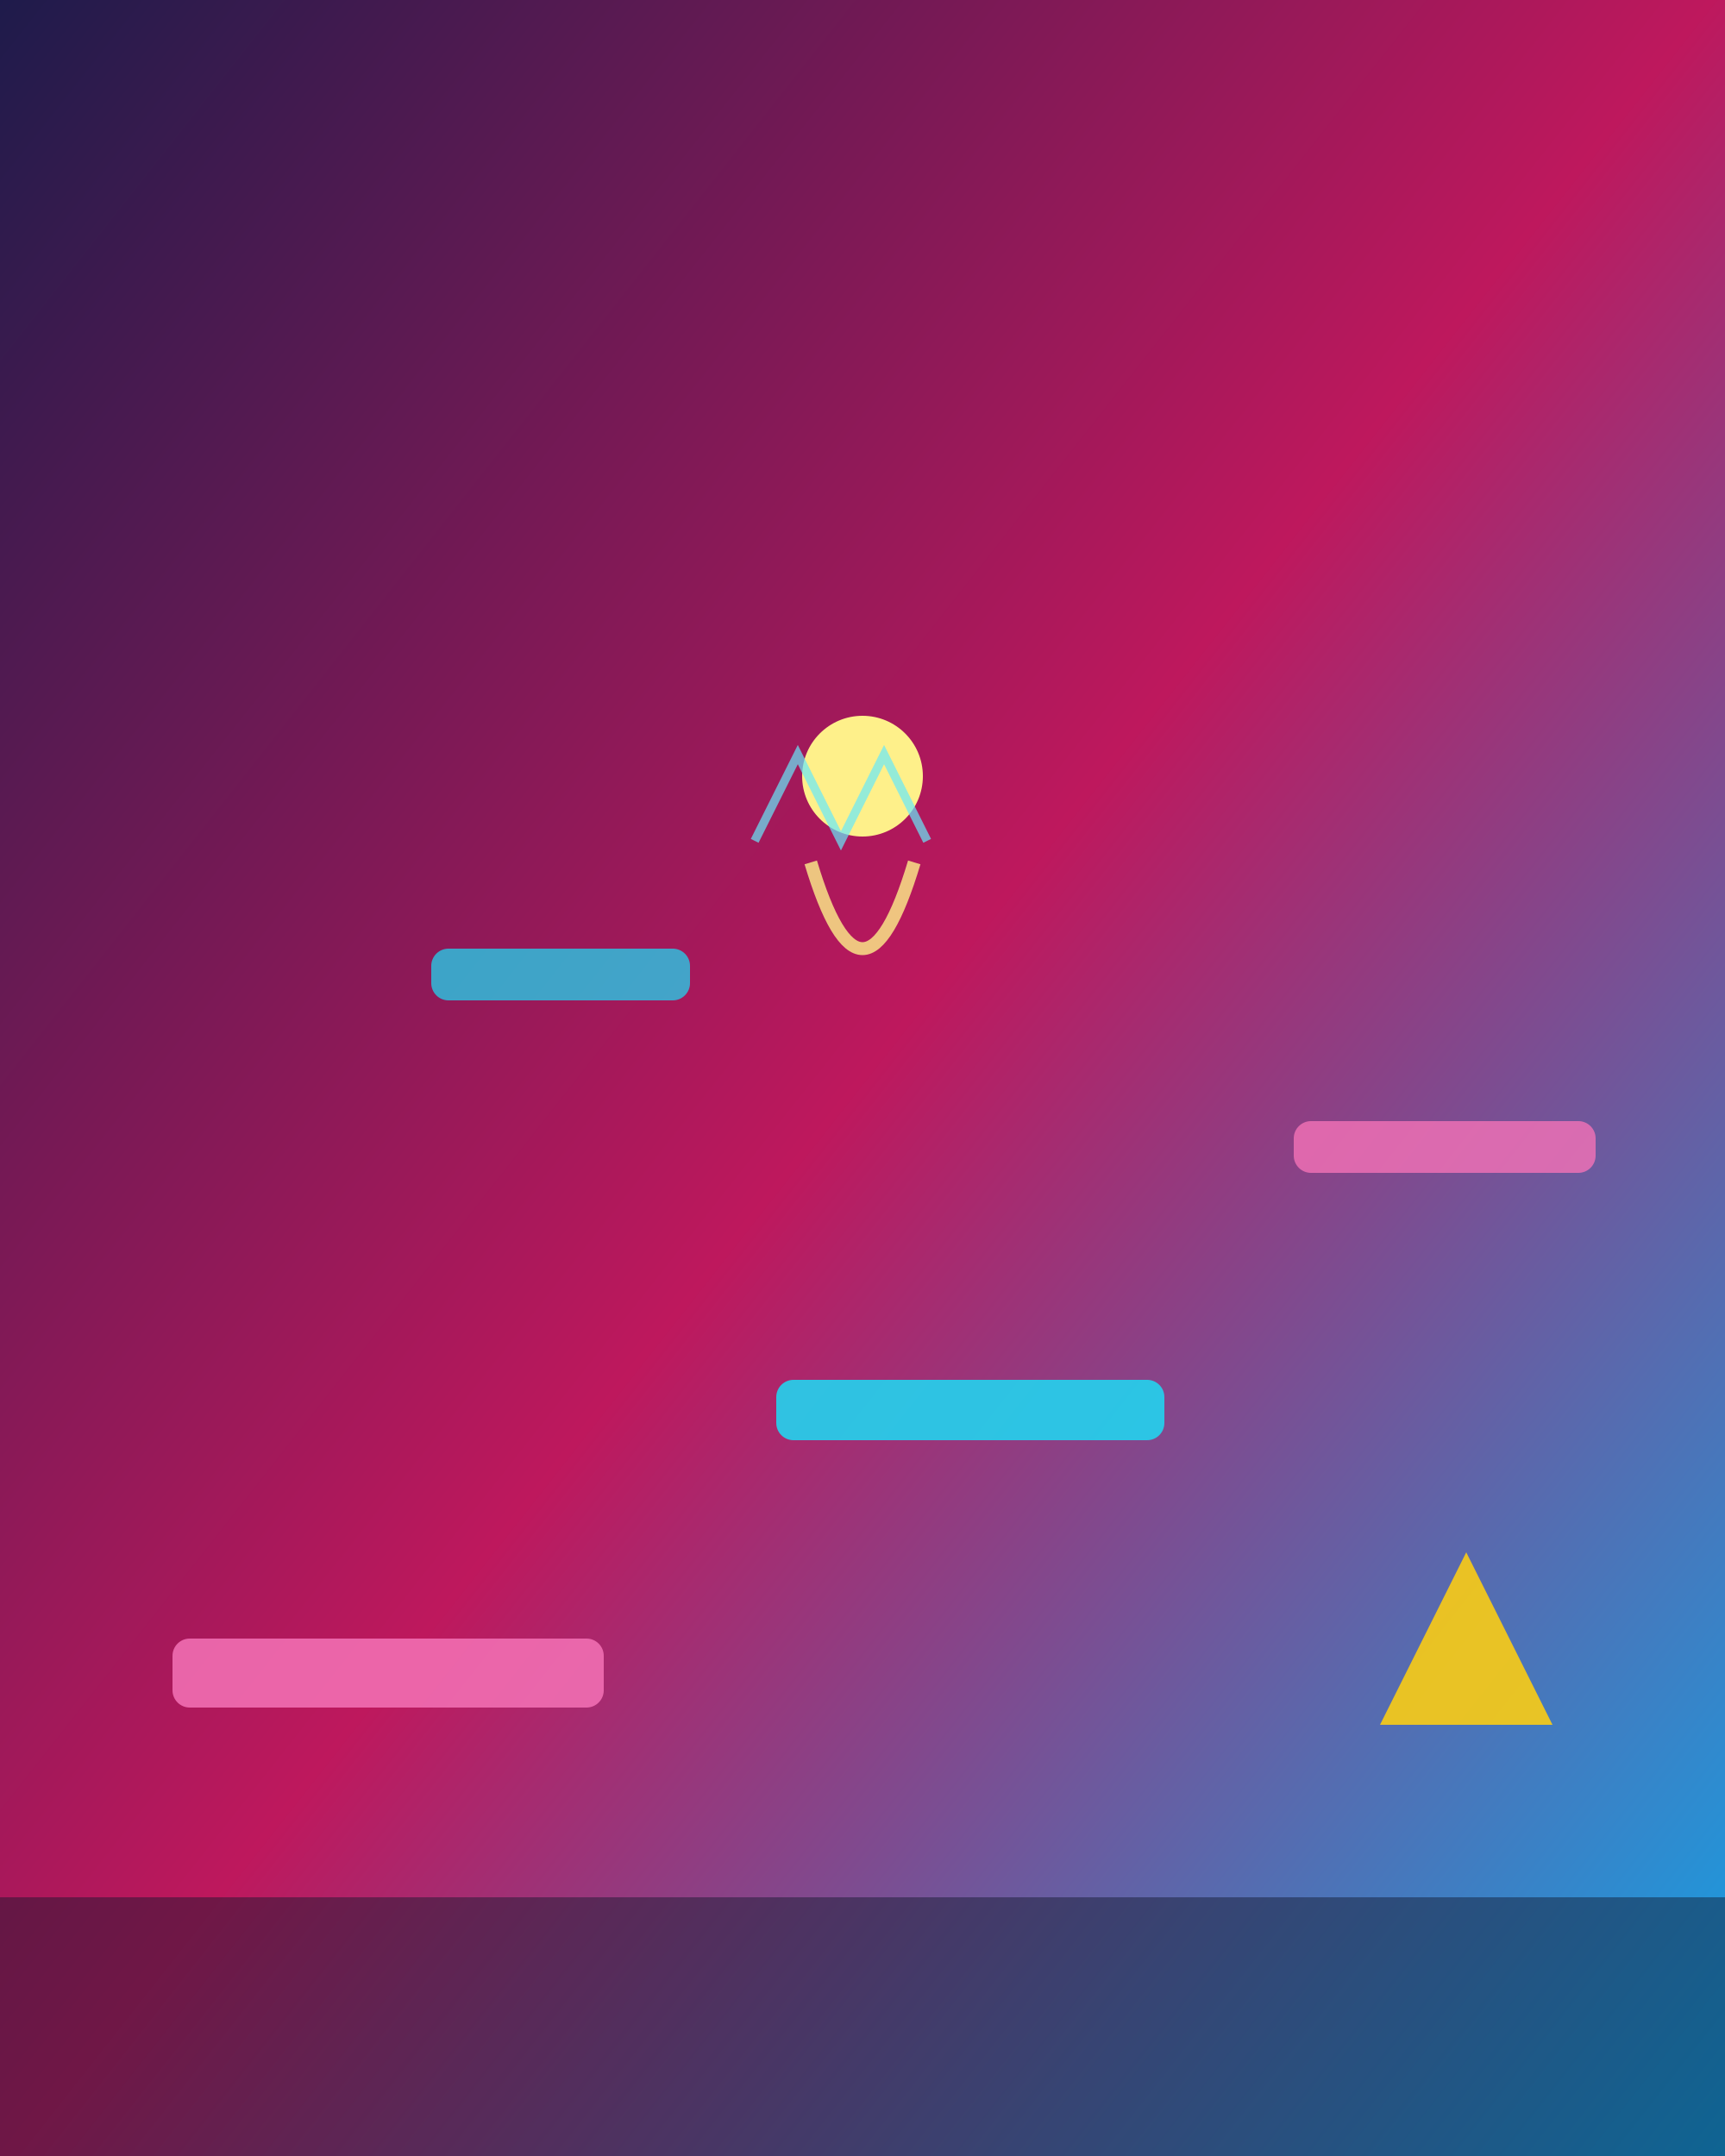
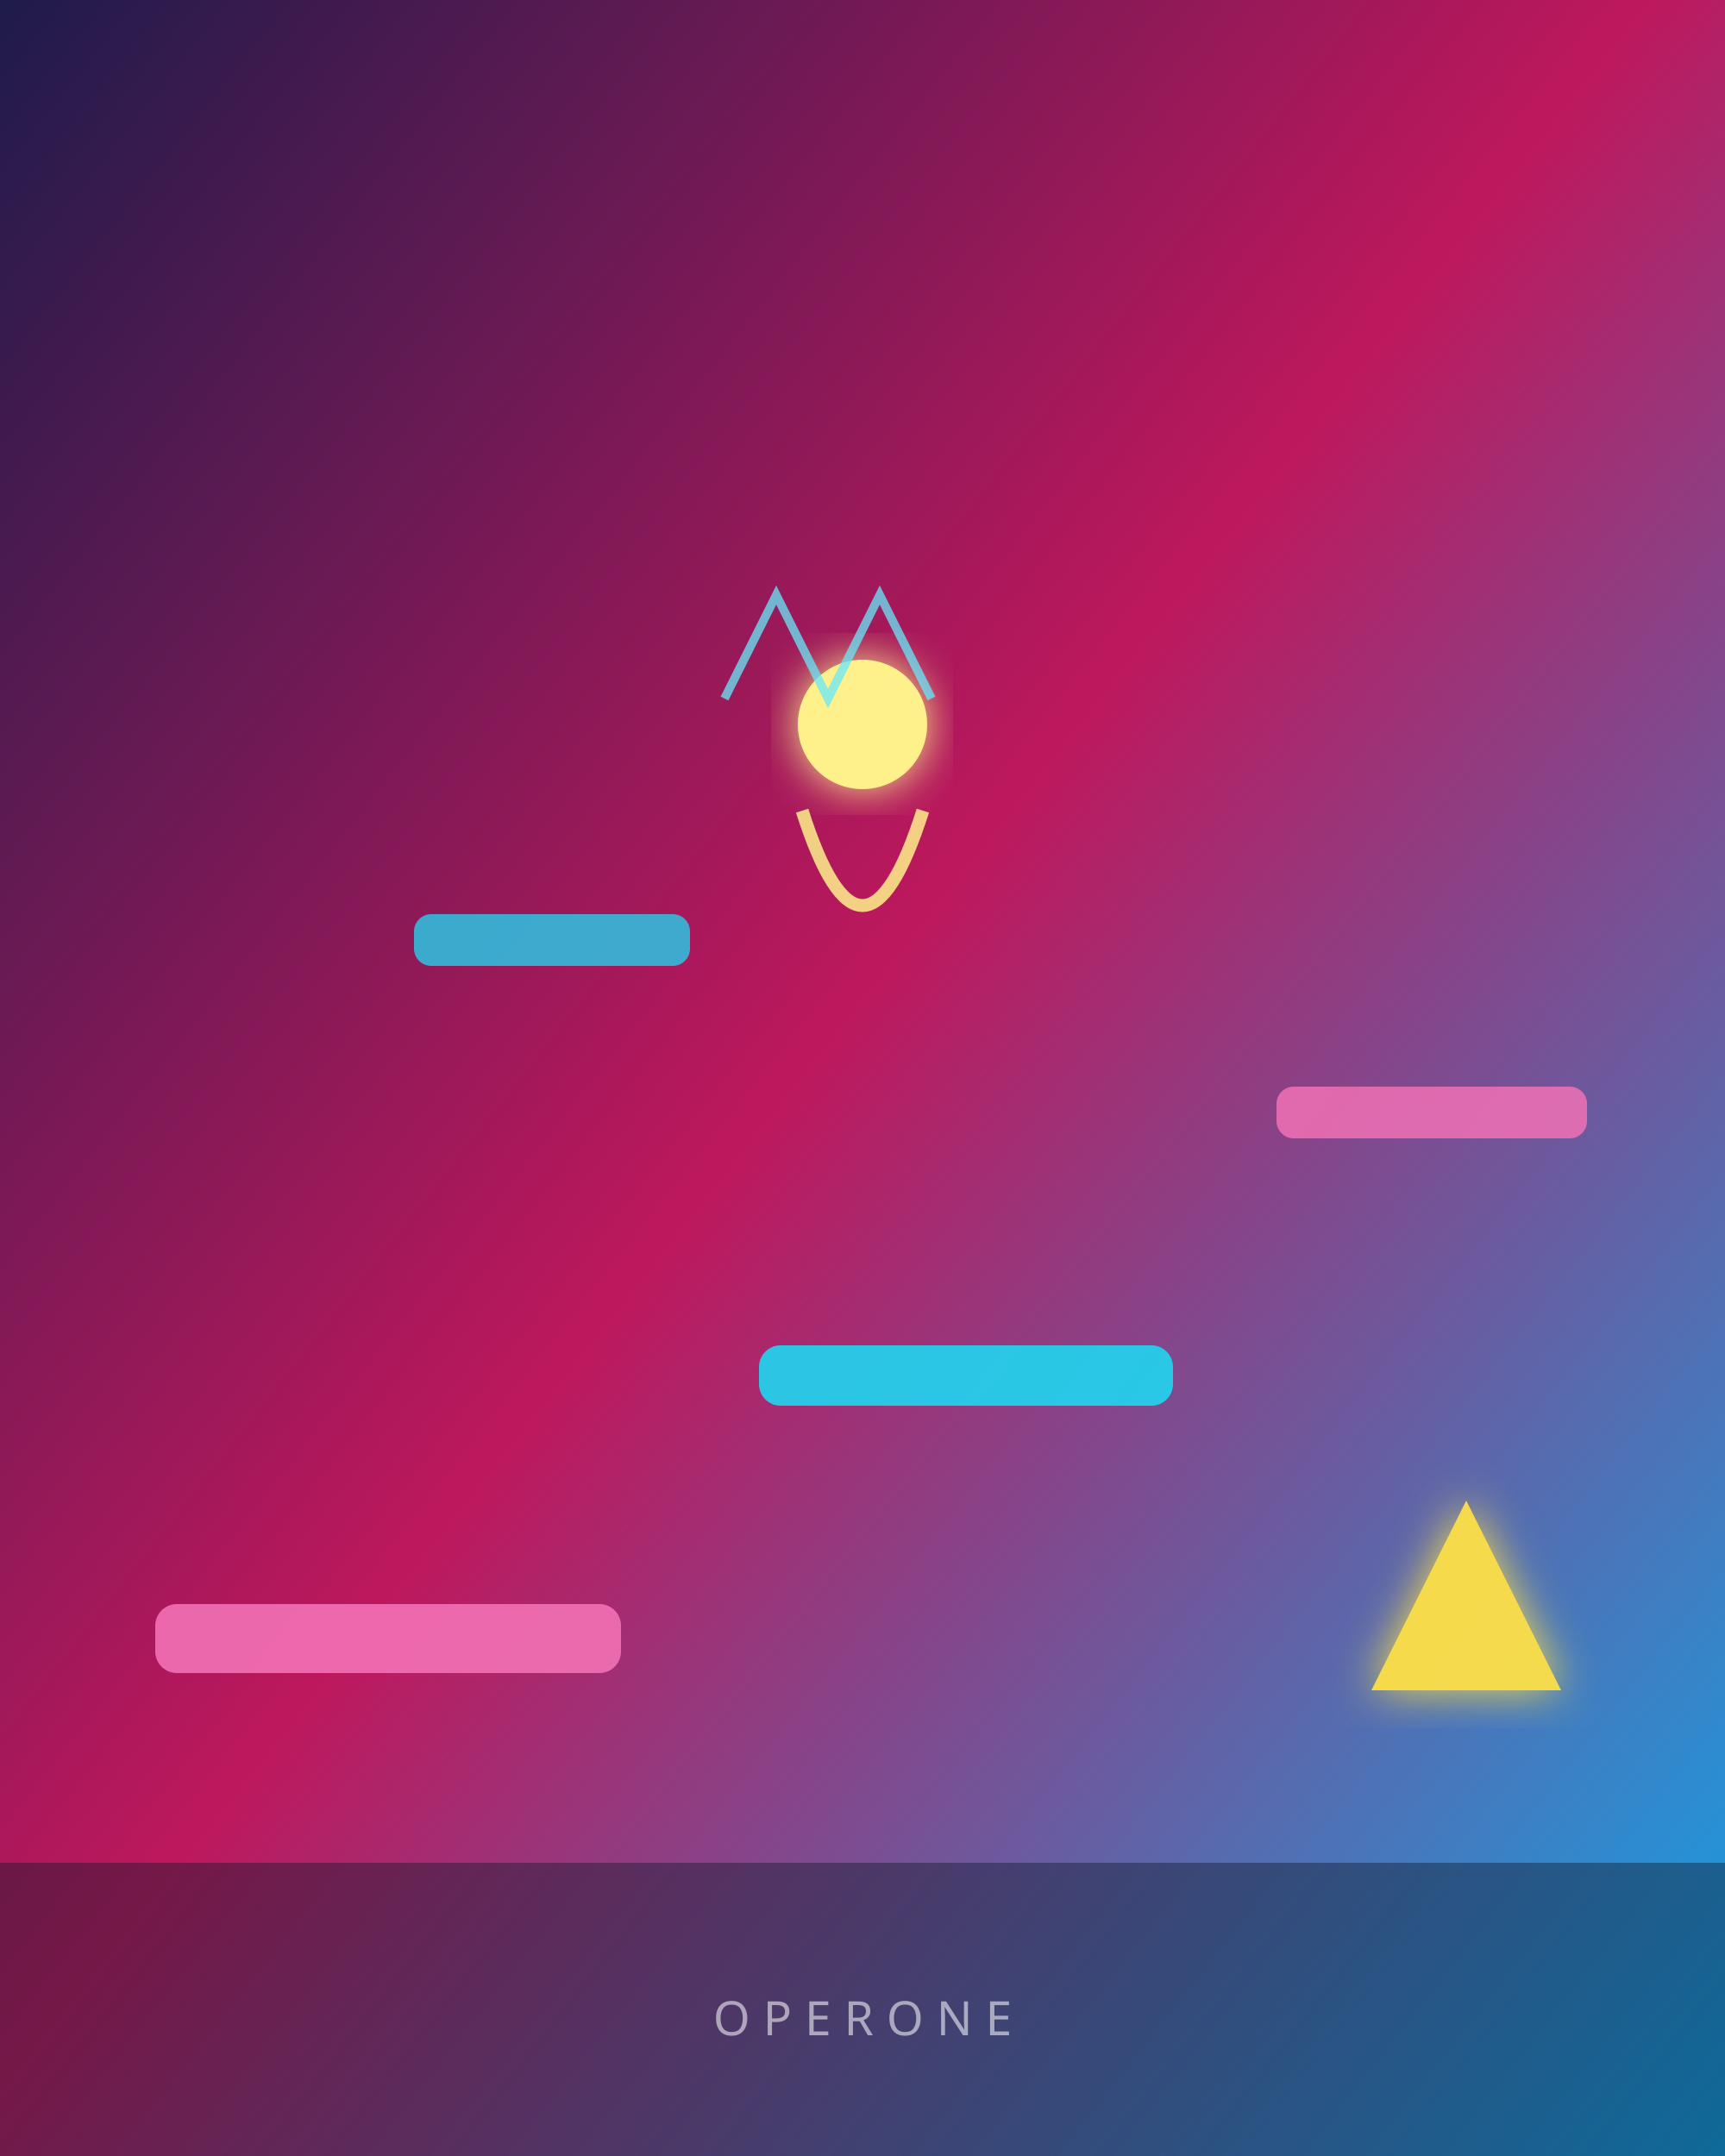
- <svg xmlns="http://www.w3.org/2000/svg" width="400" height="500" viewBox="0 0 400 500" role="img" aria-label="">
+ <svg xmlns="http://www.w3.org/2000/svg" width="400" height="500" viewBox="0 0 400 500" role="img" aria-label="Operone sample — platformer ruins">
  <defs>
-     <linearGradient id="pr" x1="0%" y1="0%" x2="100%" y2="100%">
+     <linearGradient id="bg" x1="0%" y1="0%" x2="100%" y2="100%">
      <stop offset="0%" stop-color="#1e1b4b" />
-       <stop offset="50%" stop-color="#be185d" />
+       <stop offset="48%" stop-color="#be185d" />
      <stop offset="100%" stop-color="#0ea5e9" />
    </linearGradient>
+     <filter id="glow" x="-20%" y="-20%" width="140%" height="140%">
+       <feGaussianBlur stdDeviation="5" result="b" />
+       <feMerge>
+         <feMergeNode in="b" />
+         <feMergeNode in="SourceGraphic" />
+       </feMerge>
+     </filter>
  </defs>
-   <rect width="400" height="500" fill="url(#pr)" />
-   <rect x="40" y="380" width="100" height="16" rx="4" fill="#f472b6" opacity="0.85" />
-   <rect x="180" y="320" width="90" height="14" rx="4" fill="#22d3ee" opacity="0.9" />
-   <rect x="300" y="260" width="70" height="12" rx="4" fill="#f472b6" opacity="0.8" />
-   <rect x="100" y="220" width="60" height="12" rx="4" fill="#22d3ee" opacity="0.75" />
-   <polygon points="320,400 340,360 360,400" fill="#facc15" opacity="0.9" />
-   <circle cx="200" cy="180" r="14" fill="#fef08a" />
-   <path d="M188 200 Q200 240 212 200" stroke="#fef08a" stroke-width="3" fill="none" opacity="0.8" />
-   <rect x="0" y="440" width="400" height="60" fill="#0f172a" opacity="0.45" />
-   <path d="M175 195 L185 175 L195 195 L205 175 L215 195" stroke="#67e8f9" stroke-width="2" fill="none" opacity="0.7" />
+   <rect width="400" height="500" fill="url(#bg)" />
+   <rect x="36" y="372" width="108" height="16" rx="5" fill="#f472b6" opacity="0.88" />
+   <rect x="176" y="312" width="96" height="14" rx="5" fill="#22d3ee" opacity="0.92" />
+   <rect x="296" y="252" width="72" height="12" rx="4" fill="#f472b6" opacity="0.82" />
+   <rect x="96" y="212" width="64" height="12" rx="4" fill="#22d3ee" opacity="0.78" />
+   <polygon points="318,392 340,348 362,392" fill="#fde047" opacity="0.95" filter="url(#glow)" />
+   <circle cx="200" cy="168" r="15" fill="#fef08a" filter="url(#glow)" />
+   <path d="M186 188 Q200 232 214 188" stroke="#fef08a" stroke-width="3" fill="none" opacity="0.85" />
+   <rect x="0" y="432" width="400" height="68" fill="#0f172a" opacity="0.42" />
+   <path d="M168 162 L180 138 L192 162 L204 138 L216 162" stroke="#67e8f9" stroke-width="2" fill="none" opacity="0.75" />
+   <text x="200" y="472" text-anchor="middle" fill="rgba(255,255,255,0.55)" font-family="system-ui,sans-serif" font-size="11" letter-spacing="3">OPERONE</text>
</svg>
